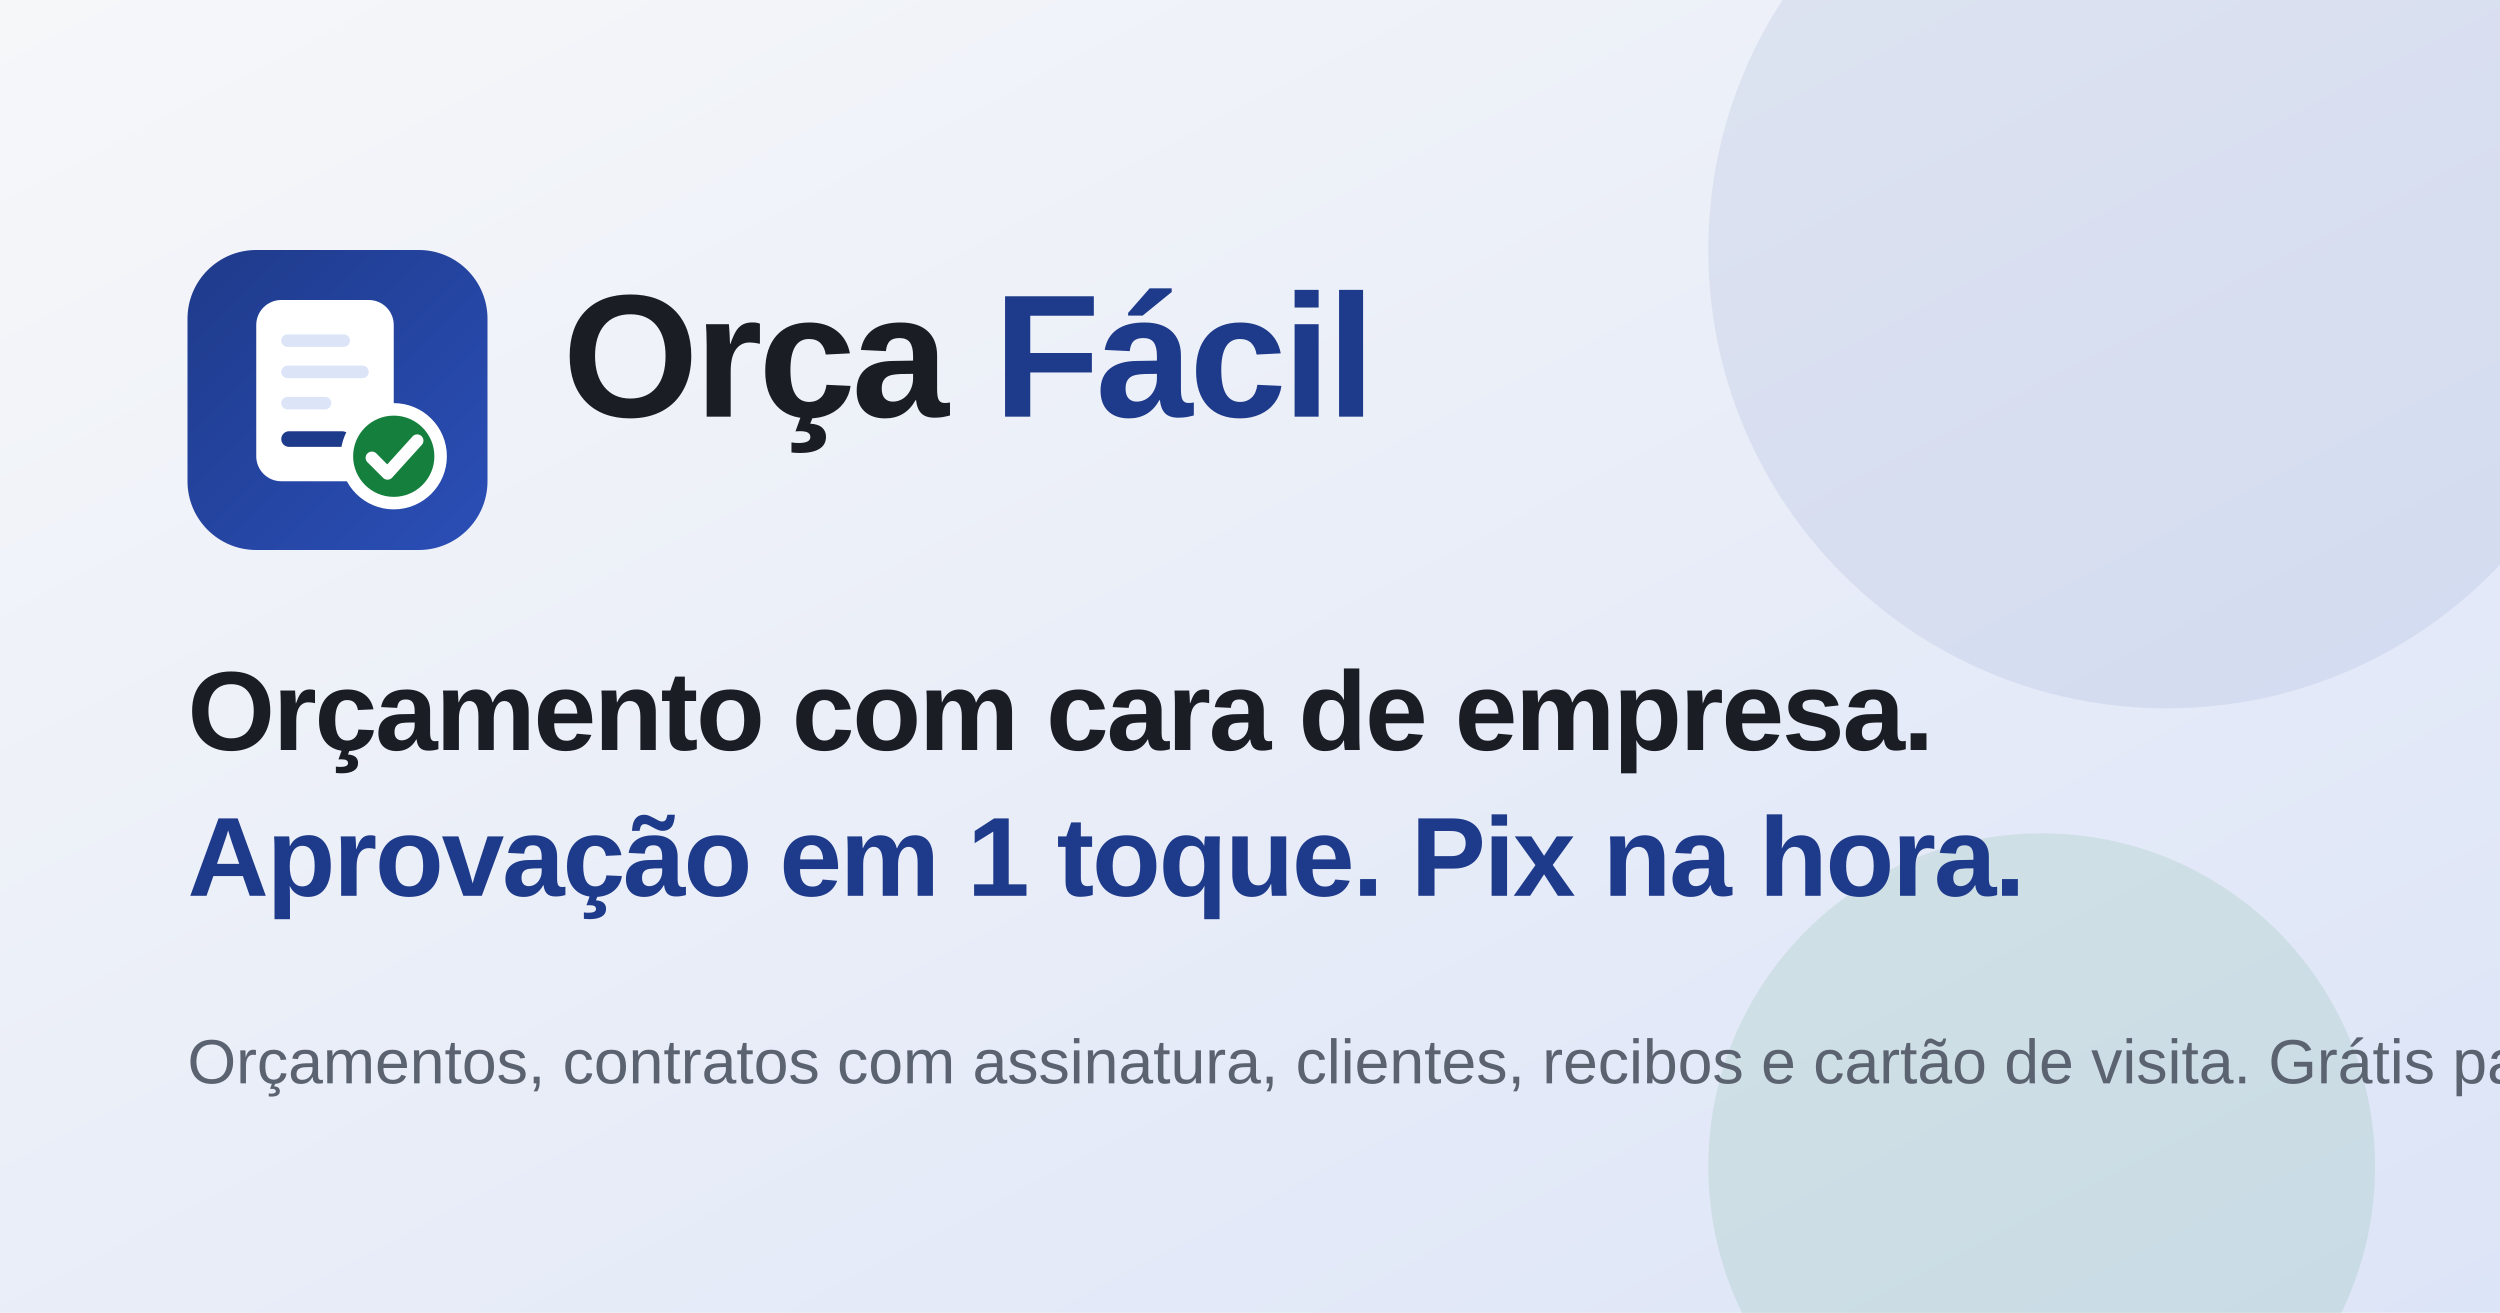
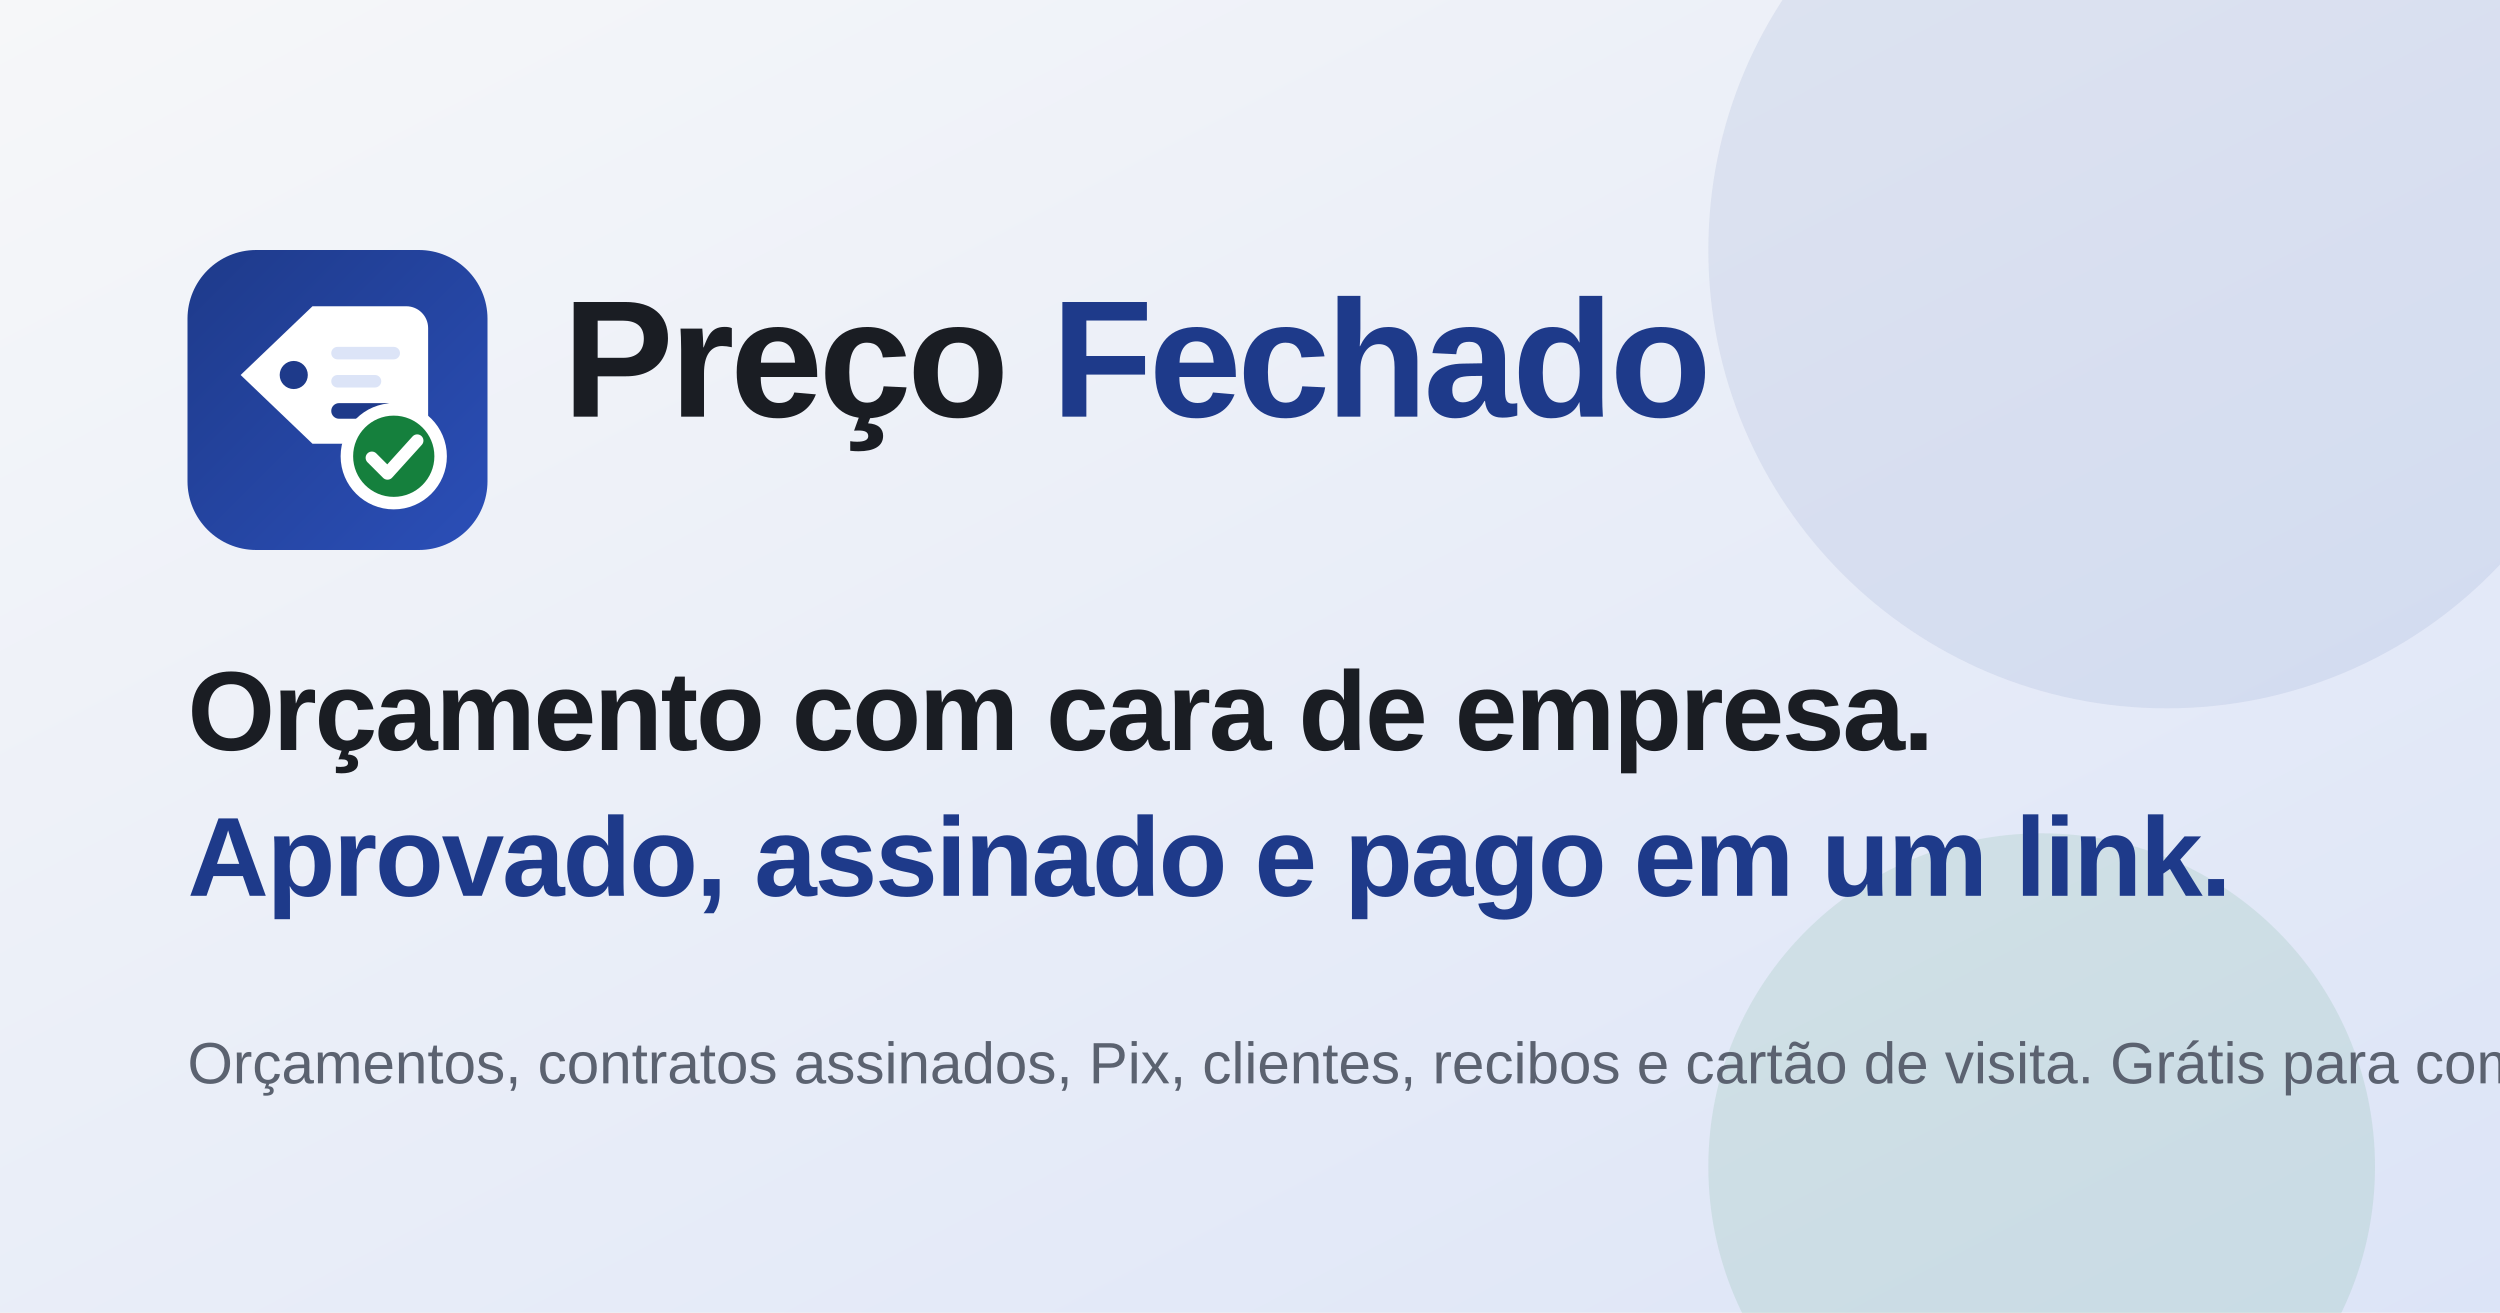
<svg xmlns="http://www.w3.org/2000/svg" viewBox="0 0 1200 630" width="1200" height="630">
  <defs>
    <linearGradient id="bg" x1="0" y1="0" x2="1" y2="1">
      <stop offset="0" stop-color="#F6F7F9" />
      <stop offset="1" stop-color="#DCE4F7" />
    </linearGradient>
    <linearGradient id="g" x1="0" y1="0" x2="1" y2="1">
      <stop offset="0" stop-color="#1E3A8A" />
      <stop offset="1" stop-color="#2B4FB8" />
    </linearGradient>
  </defs>
  <rect width="1200" height="630" fill="url(#bg)" />
  <circle cx="1040" cy="120" r="220" fill="#1E3A8A" opacity="0.08" />
  <circle cx="980" cy="560" r="160" fill="#15803D" opacity="0.10" />
  <g transform="translate(90 120) scale(1.5)">
    <rect width="96" height="96" rx="22" fill="url(#g)" />
-     <rect x="22" y="16" width="44" height="58" rx="8" fill="#FFFFFF" />
-     <rect x="30" y="27" width="22" height="4" rx="2" fill="#DCE4F7" />
-     <rect x="30" y="37" width="28" height="4" rx="2" fill="#DCE4F7" />
-     <rect x="30" y="47" width="16" height="4" rx="2" fill="#DCE4F7" />
-     <rect x="30" y="58" width="22" height="5" rx="2.5" fill="#1E3A8A" />
+     <path d="M40 18 H70 a7 7 0 0 1 7 7 V55 a7 7 0 0 1 -7 7 H40 L17 40 Z" fill="#FFFFFF" />
+     <circle cx="34" cy="40" r="4.5" fill="#1E3A8A" />
+     <rect x="46" y="31" width="22" height="4" rx="2" fill="#DCE4F7" />
+     <rect x="46" y="40" width="16" height="4" rx="2" fill="#DCE4F7" />
+     <rect x="46" y="49" width="20" height="5" rx="2.5" fill="#1E3A8A" />
    <circle cx="66" cy="66" r="15" fill="#15803D" stroke="#FFFFFF" stroke-width="4" />
    <path d="M59 66.5 L64 71.5 L73.5 61" fill="none" stroke="#FFFFFF" stroke-width="4" stroke-linecap="round" stroke-linejoin="round" />
  </g>
-   <text x="270" y="200" font-family="Archivo, 'Segoe UI', Arial, sans-serif" font-weight="800" font-size="84" letter-spacing="-2" fill="#1A1D23">Orça <tspan fill="#1E3A8A">Fácil</tspan>
+   <text x="270" y="200" font-family="Archivo, 'Segoe UI', Arial, sans-serif" font-weight="800" font-size="80" letter-spacing="-2" fill="#1A1D23">Preço <tspan fill="#1E3A8A">Fechado</tspan>
  </text>
  <text x="90" y="360" font-family="Archivo, 'Segoe UI', Arial, sans-serif" font-weight="700" font-size="54" letter-spacing="-1" fill="#1A1D23">Orçamento com cara de empresa.</text>
-   <text x="90" y="430" font-family="Archivo, 'Segoe UI', Arial, sans-serif" font-weight="700" font-size="54" letter-spacing="-1" fill="#1E3A8A">Aprovação em 1 toque. Pix na hora.</text>
-   <text x="90" y="520" font-family="Archivo, 'Segoe UI', Arial, sans-serif" font-size="30" fill="#5B6270">Orçamentos, contratos com assinatura, clientes, recibos e cartão de visita. Grátis para começar.</text>
+   <text x="90" y="430" font-family="Archivo, 'Segoe UI', Arial, sans-serif" font-weight="700" font-size="54" letter-spacing="-1" fill="#1E3A8A">Aprovado, assinado e pago em um link.</text>
+   <text x="90" y="520" font-family="Archivo, 'Segoe UI', Arial, sans-serif" font-size="28" fill="#5B6270">Orçamentos, contratos assinados, Pix, clientes, recibos e cartão de visita. Grátis para começar.</text>
</svg>
